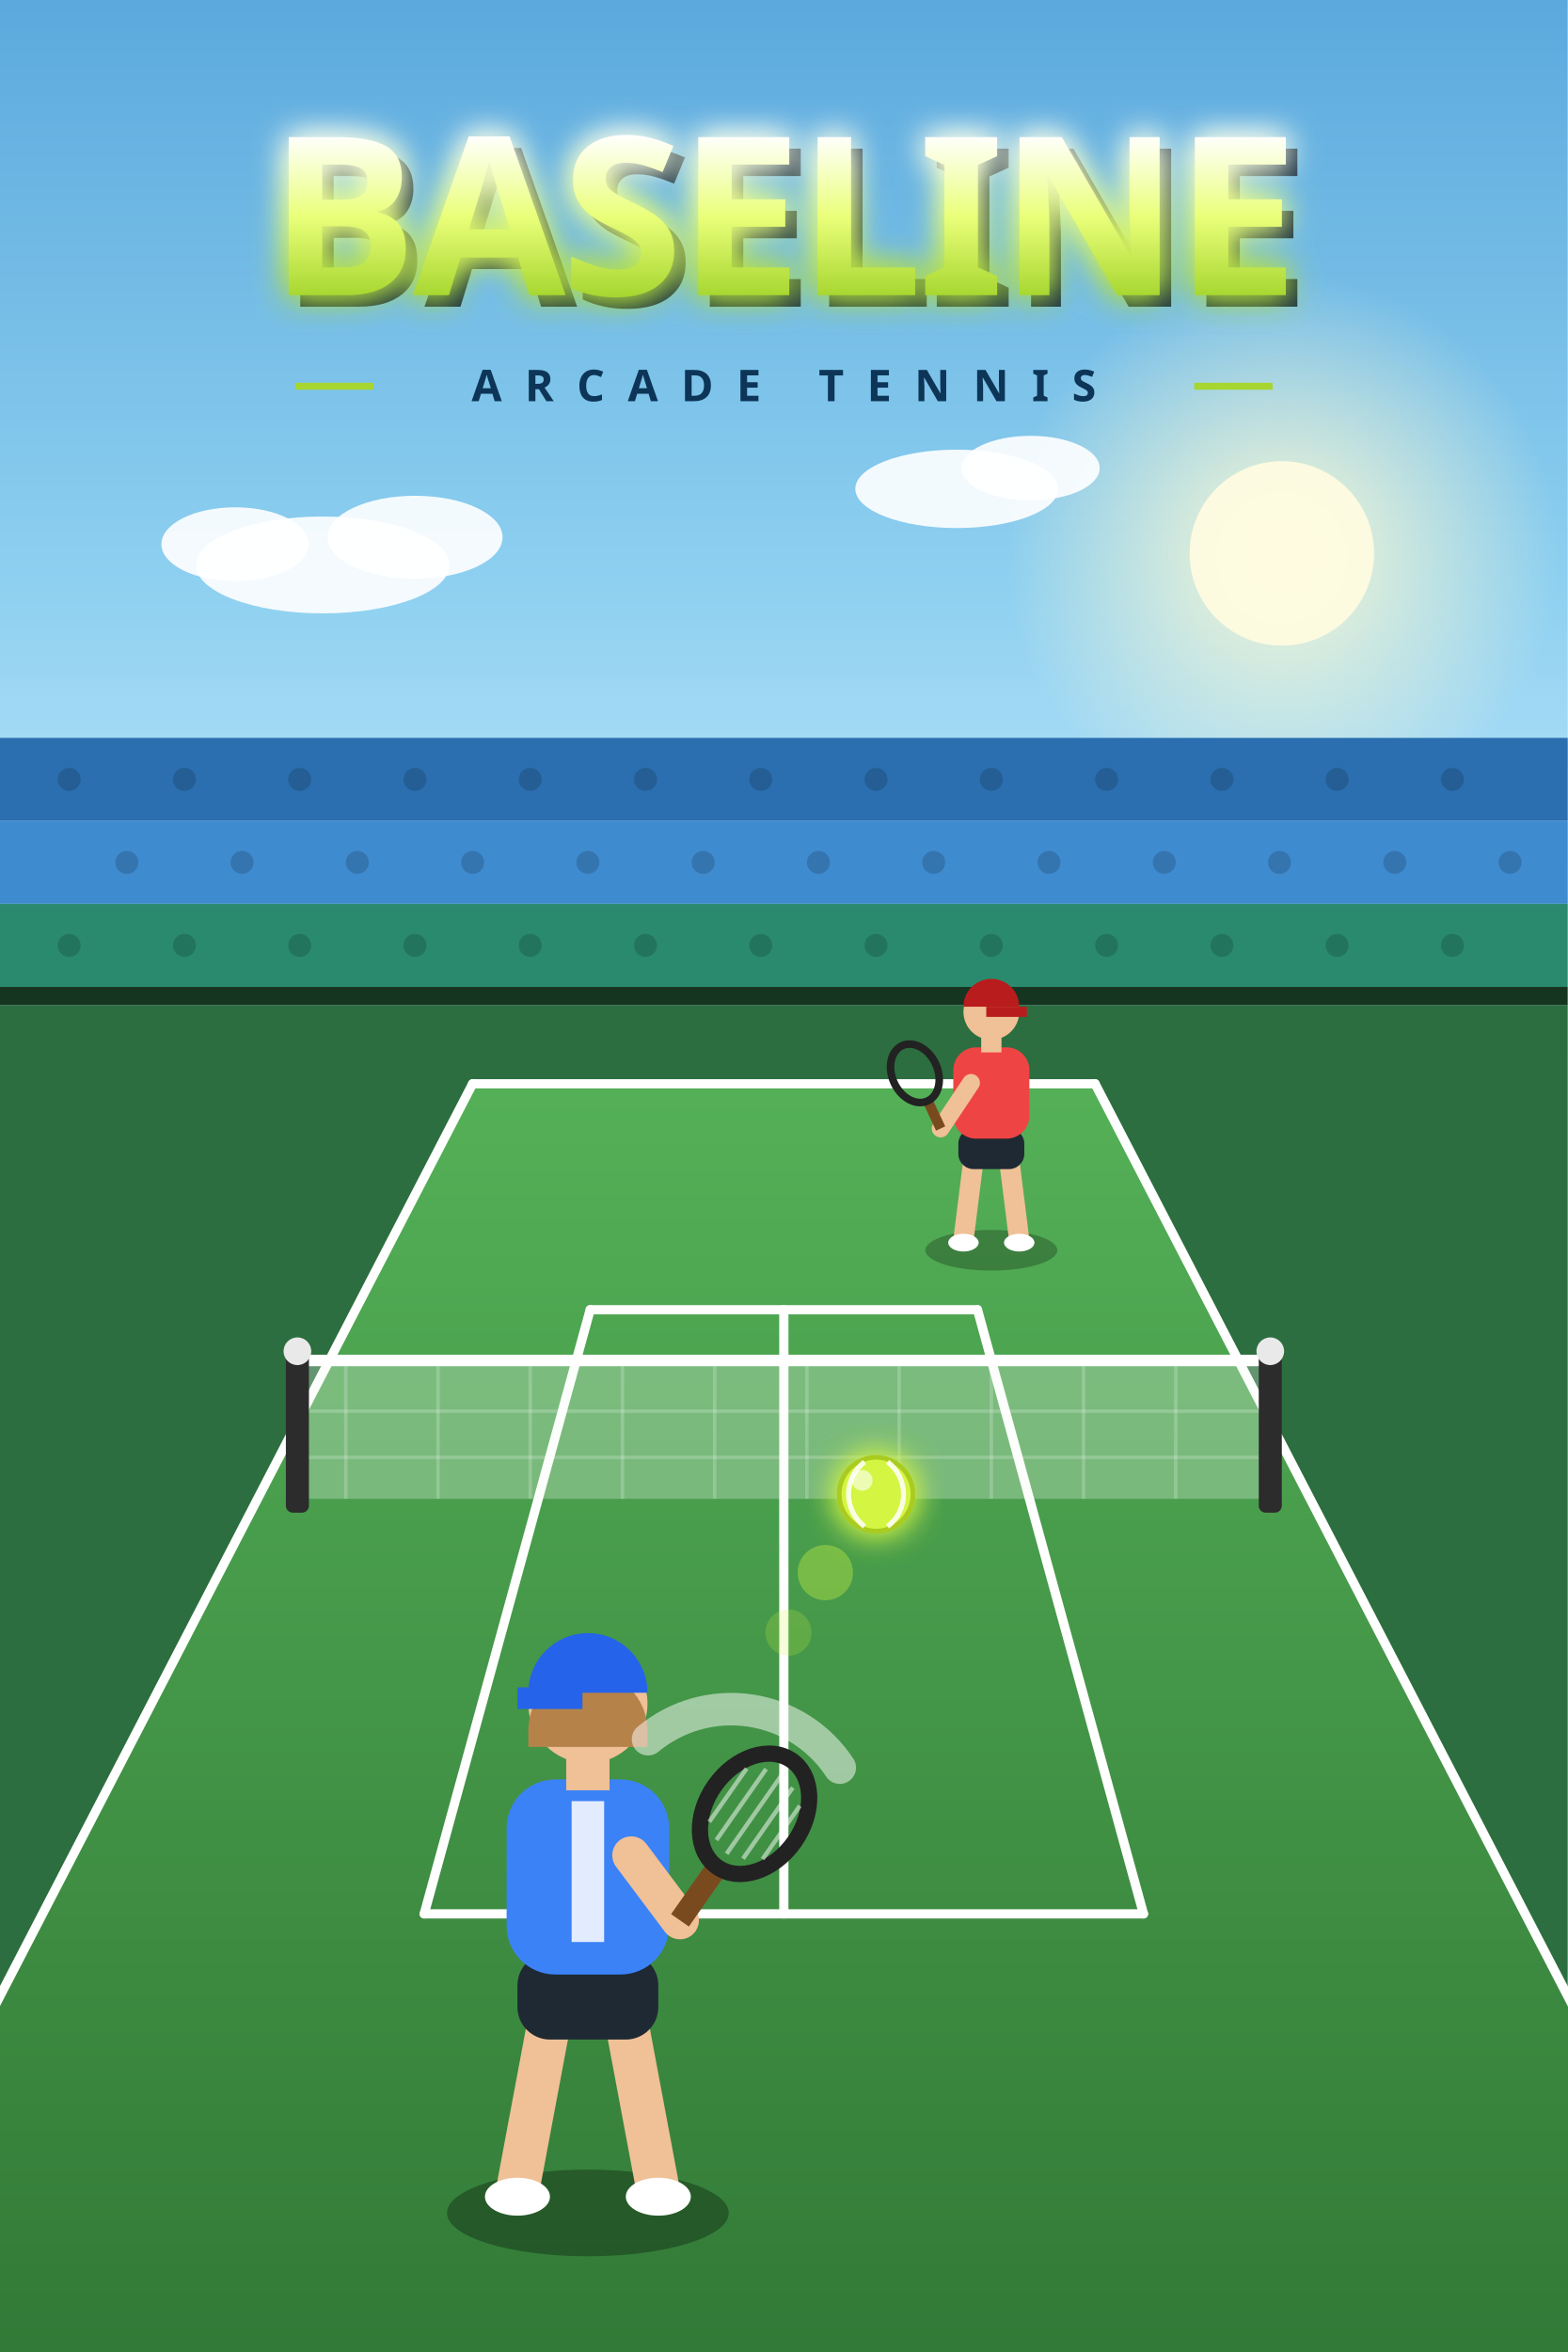
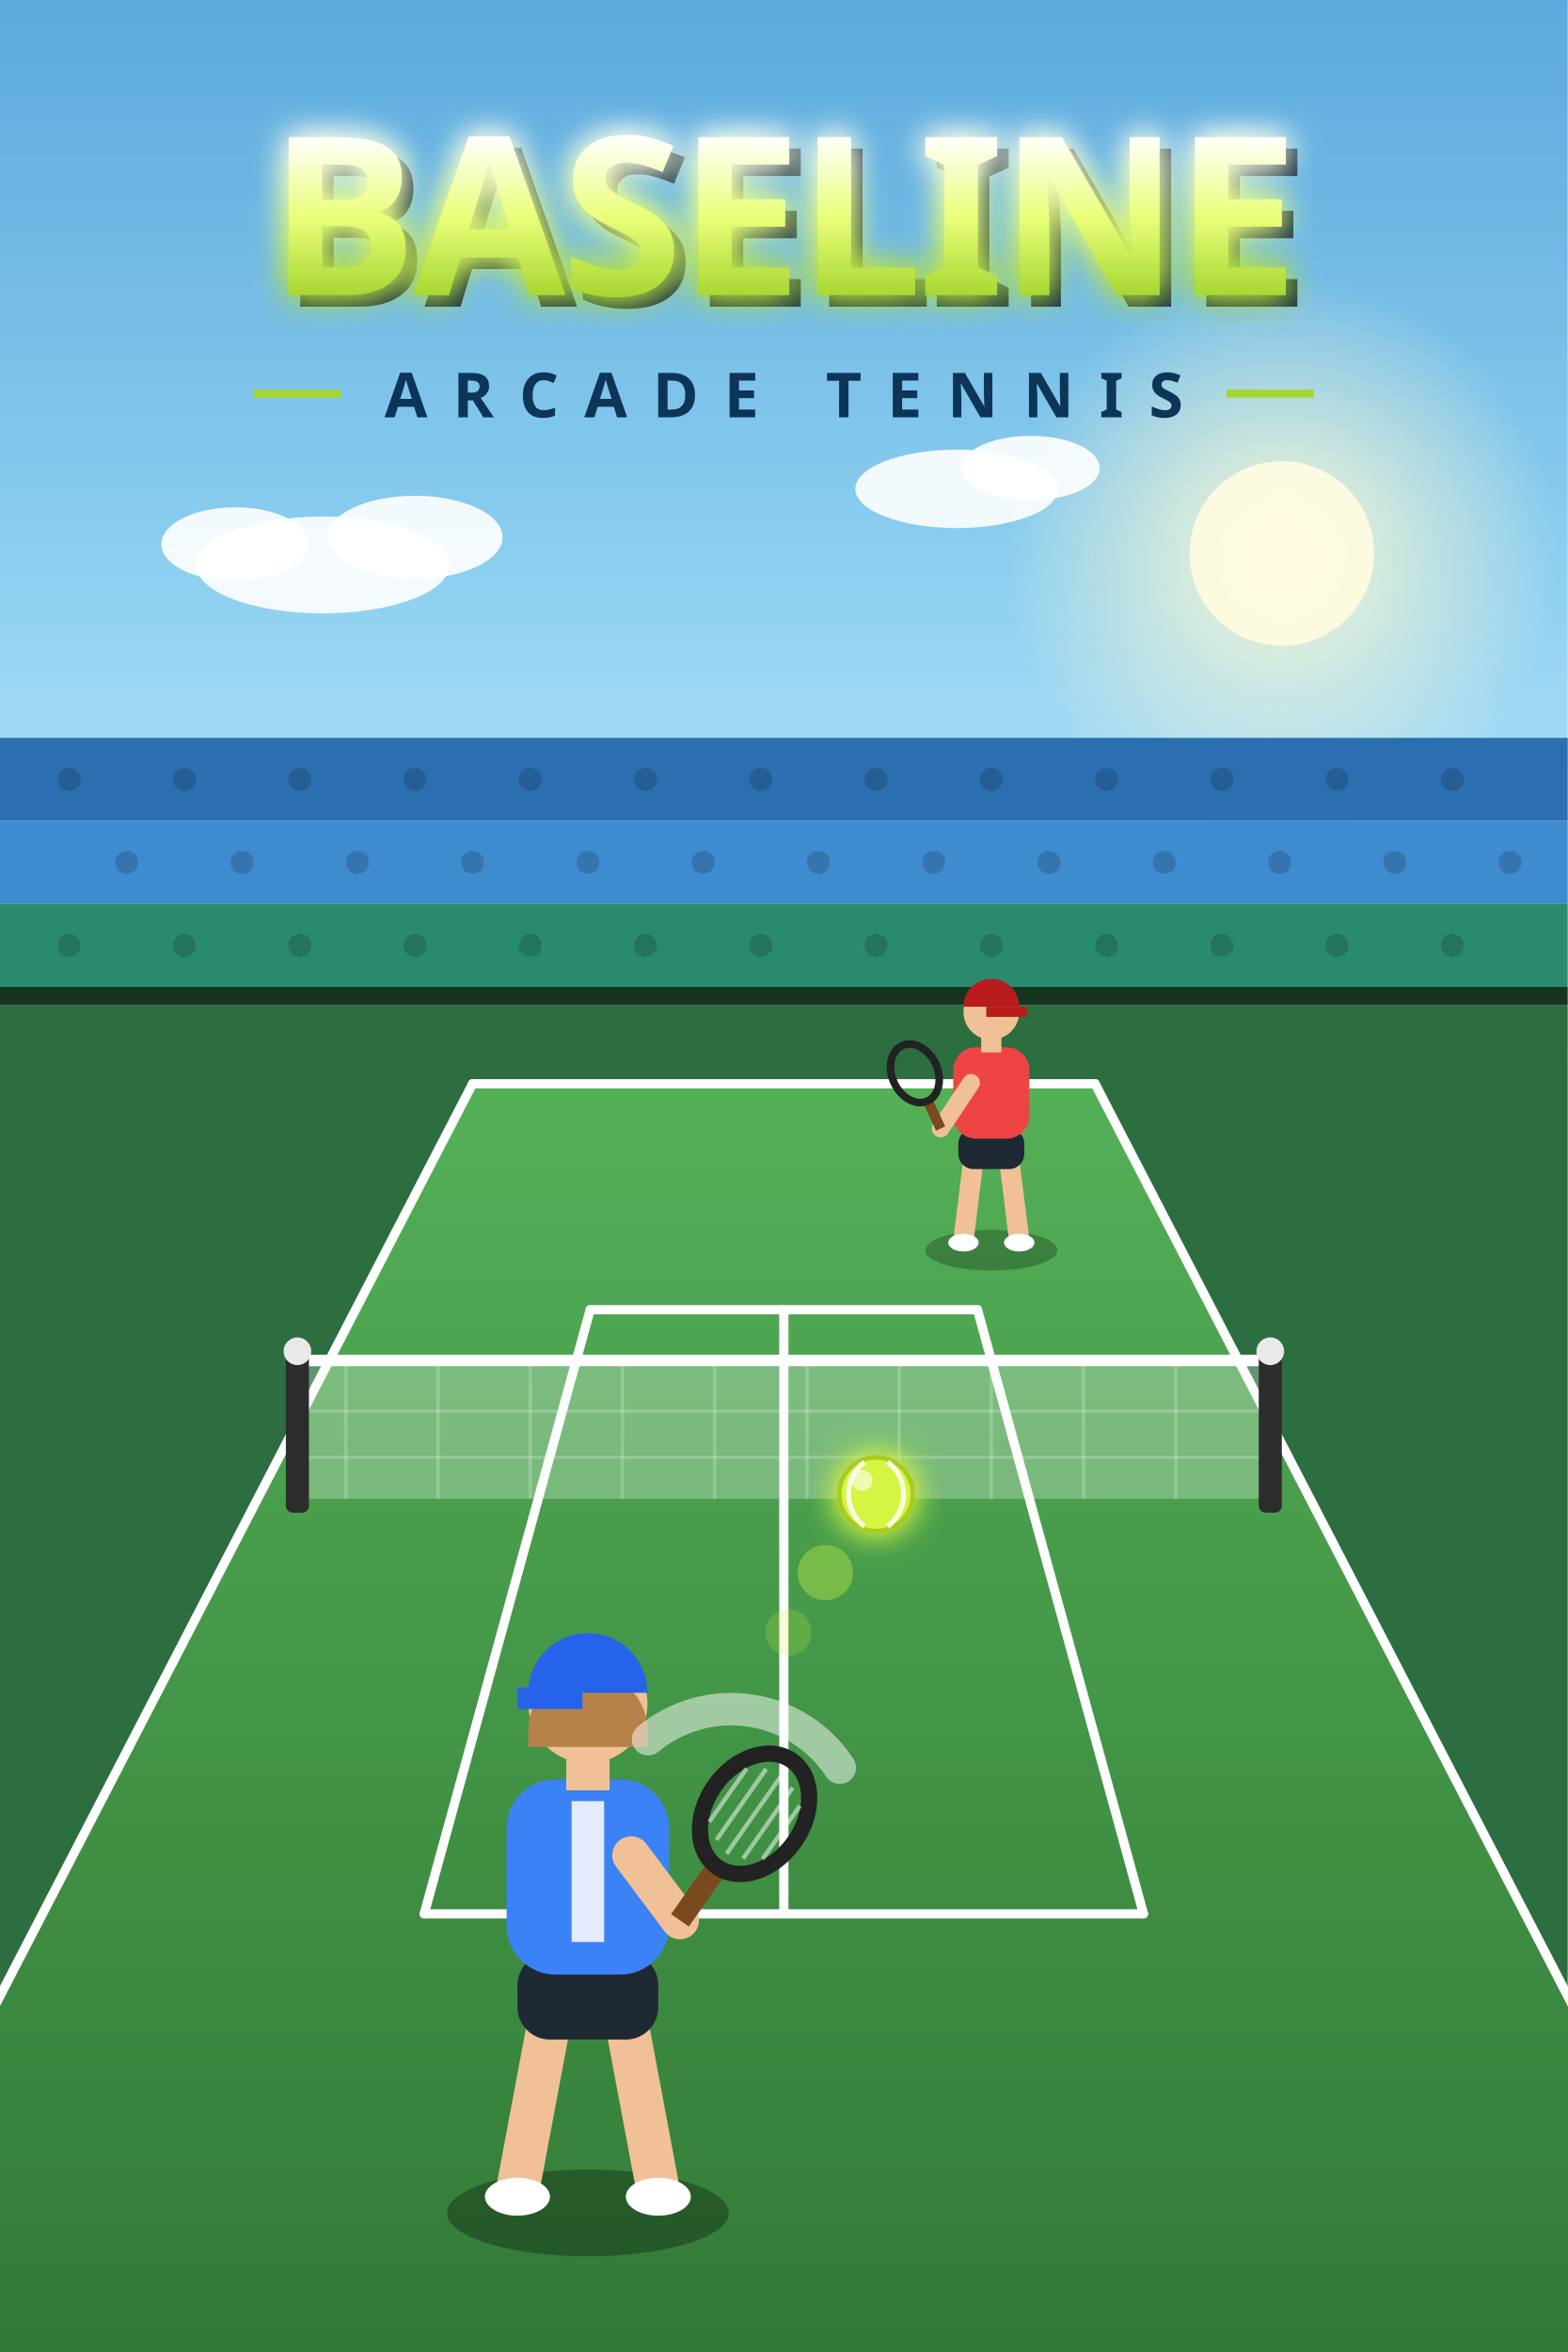
<svg xmlns="http://www.w3.org/2000/svg" viewBox="0 0 680 1020" width="400" height="600">
  <defs>
    <linearGradient id="bliSky" x1="0" y1="0" x2="0" y2="1">
      <stop offset="0" stop-color="#5ba9dd" />
      <stop offset="0.55" stop-color="#8ed0f0" />
      <stop offset="1" stop-color="#cdeeff" />
    </linearGradient>
    <linearGradient id="bliCourt" x1="0" y1="0" x2="0" y2="1">
      <stop offset="0" stop-color="#54b057" />
      <stop offset="1" stop-color="#327a37" />
    </linearGradient>
    <radialGradient id="bliSun" cx="50%" cy="50%" r="50%">
      <stop offset="0" stop-color="rgba(255,250,210,0.95)" />
      <stop offset="1" stop-color="rgba(255,250,210,0)" />
    </radialGradient>
    <linearGradient id="bliTitle" x1="0" y1="0" x2="0" y2="1">
      <stop offset="0" stop-color="#ffffff" />
      <stop offset="0.5" stop-color="#eaff7a" />
      <stop offset="1" stop-color="#a6d62f" />
    </linearGradient>
    <filter id="bliGlow" x="-40%" y="-80%" width="180%" height="260%">
      <feGaussianBlur in="SourceGraphic" stdDeviation="7" result="blur" />
      <feMerge>
        <feMergeNode in="blur" />
        <feMergeNode in="blur" />
        <feMergeNode in="SourceGraphic" />
      </feMerge>
    </filter>
  </defs>
  <rect width="680" height="460" fill="url(#bliSky)" />
  <circle cx="556" cy="240" r="120" fill="url(#bliSun)" />
  <circle cx="556" cy="240" r="40" fill="rgba(255,252,225,0.92)" />
  <g fill="rgba(255,255,255,0.9)">
    <ellipse cx="140" cy="245" rx="55" ry="21" />
    <ellipse cx="180" cy="233" rx="38" ry="18" />
    <ellipse cx="102" cy="236" rx="32" ry="16" />
    <ellipse cx="415" cy="212" rx="44" ry="17" />
    <ellipse cx="447" cy="203" rx="30" ry="14" />
  </g>
  <g>
    <rect x="0" y="320" width="680" height="36" fill="#2b6fb0" />
    <rect x="0" y="356" width="680" height="36" fill="#3f8bd0" />
    <rect x="0" y="392" width="680" height="36" fill="#2a8a6e" />
    <g fill="rgba(0,0,0,0.16)">
      <circle cx="30" cy="338" r="5" />
      <circle cx="80" cy="338" r="5" />
      <circle cx="130" cy="338" r="5" />
      <circle cx="180" cy="338" r="5" />
      <circle cx="230" cy="338" r="5" />
      <circle cx="280" cy="338" r="5" />
      <circle cx="330" cy="338" r="5" />
      <circle cx="380" cy="338" r="5" />
      <circle cx="430" cy="338" r="5" />
      <circle cx="480" cy="338" r="5" />
      <circle cx="530" cy="338" r="5" />
      <circle cx="580" cy="338" r="5" />
      <circle cx="630" cy="338" r="5" />
      <circle cx="55" cy="374" r="5" />
      <circle cx="105" cy="374" r="5" />
      <circle cx="155" cy="374" r="5" />
      <circle cx="205" cy="374" r="5" />
      <circle cx="255" cy="374" r="5" />
      <circle cx="305" cy="374" r="5" />
      <circle cx="355" cy="374" r="5" />
      <circle cx="405" cy="374" r="5" />
      <circle cx="455" cy="374" r="5" />
      <circle cx="505" cy="374" r="5" />
      <circle cx="555" cy="374" r="5" />
      <circle cx="605" cy="374" r="5" />
      <circle cx="655" cy="374" r="5" />
      <circle cx="30" cy="410" r="5" />
      <circle cx="80" cy="410" r="5" />
      <circle cx="130" cy="410" r="5" />
      <circle cx="180" cy="410" r="5" />
      <circle cx="230" cy="410" r="5" />
      <circle cx="280" cy="410" r="5" />
      <circle cx="330" cy="410" r="5" />
      <circle cx="380" cy="410" r="5" />
      <circle cx="430" cy="410" r="5" />
      <circle cx="480" cy="410" r="5" />
      <circle cx="530" cy="410" r="5" />
      <circle cx="580" cy="410" r="5" />
      <circle cx="630" cy="410" r="5" />
    </g>
  </g>
  <rect x="0" y="428" width="680" height="8" fill="#163521" />
  <rect x="0" y="436" width="680" height="584" fill="#2c6e3f" />
  <polygon points="205,470 475,470 760,1020 -80,1020" fill="url(#bliCourt)" />
  <g stroke="#ffffff" stroke-width="4" fill="none" stroke-linecap="round">
    <line x1="205" y1="470" x2="475" y2="470" />
    <line x1="205" y1="470" x2="-80" y2="1020" />
    <line x1="475" y1="470" x2="760" y2="1020" />
    <line x1="256" y1="568" x2="424" y2="568" />
    <line x1="184" y1="830" x2="496" y2="830" />
    <line x1="340" y1="568" x2="340" y2="830" />
    <line x1="256" y1="568" x2="184" y2="830" />
    <line x1="424" y1="568" x2="496" y2="830" />
  </g>
  <g>
    <polygon points="130,650 550,650 550,590 130,590" fill="rgba(245,250,245,0.28)" />
    <g stroke="rgba(255,255,255,0.2)" stroke-width="1.5">
      <line x1="150" y1="590" x2="150" y2="650" />
      <line x1="190" y1="590" x2="190" y2="650" />
      <line x1="230" y1="590" x2="230" y2="650" />
      <line x1="270" y1="590" x2="270" y2="650" />
      <line x1="310" y1="590" x2="310" y2="650" />
      <line x1="350" y1="590" x2="350" y2="650" />
      <line x1="390" y1="590" x2="390" y2="650" />
      <line x1="430" y1="590" x2="430" y2="650" />
      <line x1="470" y1="590" x2="470" y2="650" />
      <line x1="510" y1="590" x2="510" y2="650" />
      <line x1="130" y1="612" x2="550" y2="612" />
      <line x1="130" y1="632" x2="550" y2="632" />
    </g>
    <line x1="130" y1="590" x2="550" y2="590" stroke="#ffffff" stroke-width="5" />
    <rect x="124" y="586" width="10" height="70" rx="3" fill="#2c2c2c" />
    <rect x="546" y="586" width="10" height="70" rx="3" fill="#2c2c2c" />
    <circle cx="129" cy="586" r="6" fill="#e9e9e9" />
    <circle cx="551" cy="586" r="6" fill="#e9e9e9" />
  </g>
  <g transform="translate(430,540) scale(1.1)">
    <ellipse cx="0" cy="2" rx="26" ry="8" fill="rgba(0,0,0,0.25)" />
    <g stroke="#f0c096" stroke-width="8" stroke-linecap="round">
      <line x1="-7" y1="-34" x2="-11" y2="-2" />
      <line x1="7" y1="-34" x2="11" y2="-2" />
    </g>
    <ellipse cx="-11" cy="-1" rx="6" ry="3.5" fill="#fff" />
    <ellipse cx="11" cy="-1" rx="6" ry="3.5" fill="#fff" />
    <rect x="-13" y="-46" width="26" height="16" rx="6" fill="#1f2933" />
    <rect x="-15" y="-78" width="30" height="36" rx="9" fill="#ef4444" />
    <rect x="-4" y="-84" width="8" height="8" fill="#f0c096" />
    <circle cx="0" cy="-92" r="11" fill="#f0c096" />
    <path d="M -11 -94 A 11 11 0 0 1 11 -94 Z" fill="#b91c1c" />
    <rect x="-2" y="-94" width="16" height="4" fill="#b91c1c" />
    <g stroke="#f0c096" stroke-width="7" stroke-linecap="round">
      <line x1="-8" y1="-64" x2="-20" y2="-46" />
    </g>
    <g transform="translate(-20,-46) rotate(-115)">
      <line x1="0" y1="0" x2="13" y2="0" stroke="#7a4a1f" stroke-width="4" />
      <ellipse cx="24" cy="0" rx="12" ry="9" fill="none" stroke="#222" stroke-width="3" />
    </g>
  </g>
  <g>
    <circle cx="342" cy="708" r="10" fill="#d4f542" opacity="0.2" />
    <circle cx="358" cy="682" r="12" fill="#d4f542" opacity="0.35" />
    <circle cx="380" cy="648" r="16" fill="#d4f542" filter="url(#bliGlow)" />
    <circle cx="380" cy="648" r="16" fill="none" stroke="#aacb1f" stroke-width="2" />
    <path d="M 375 634 A 17.6 17.6 0 0 0 375 662" stroke="rgba(255,255,255,0.85)" stroke-width="2.2" fill="none" />
    <path d="M 385 634 A 17.6 17.6 0 0 1 385 662" stroke="rgba(255,255,255,0.85)" stroke-width="2.2" fill="none" />
    <circle cx="374" cy="642" r="4.5" fill="rgba(255,255,255,0.6)" />
  </g>
  <g transform="translate(255,955) scale(2.35)">
    <ellipse cx="0" cy="2" rx="26" ry="8" fill="rgba(0,0,0,0.3)" />
    <g stroke="#f0c096" stroke-width="8" stroke-linecap="round">
      <line x1="-7" y1="-34" x2="-13" y2="-2" />
      <line x1="7" y1="-34" x2="13" y2="-2" />
    </g>
    <ellipse cx="-13" cy="-1" rx="6" ry="3.5" fill="#fff" />
    <ellipse cx="13" cy="-1" rx="6" ry="3.5" fill="#fff" />
    <rect x="-13" y="-46" width="26" height="16" rx="6" fill="#1f2933" />
    <rect x="-15" y="-78" width="30" height="36" rx="9" fill="#3b82f6" />
    <rect x="-3" y="-74" width="6" height="26" fill="rgba(255,255,255,0.85)" />
    <rect x="-4" y="-84" width="8" height="8" fill="#f0c096" />
    <circle cx="0" cy="-92" r="11" fill="#f0c096" />
    <path d="M -11 -87 A 11 11 0 0 1 11 -87 L 11 -84 L -11 -84 Z" fill="#b5824a" />
    <path d="M -11 -94 A 11 11 0 0 1 11 -94 Z" fill="#2563eb" />
    <rect x="-13" y="-95" width="12" height="4" fill="#2563eb" />
    <g stroke="#f0c096" stroke-width="7" stroke-linecap="round">
      <line x1="8" y1="-64" x2="17" y2="-52" />
    </g>
    <g transform="translate(17,-52) rotate(-55)">
      <line x1="0" y1="0" x2="13" y2="0" stroke="#7a4a1f" stroke-width="4" />
      <ellipse cx="24" cy="0" rx="12" ry="9" fill="none" stroke="#222" stroke-width="3" />
      <g stroke="rgba(255,255,255,0.5)" stroke-width="0.8">
        <line x1="18" y1="-6" x2="30" y2="-6" />
        <line x1="16" y1="-3" x2="32" y2="-3" />
        <line x1="15" y1="0" x2="33" y2="0" />
        <line x1="16" y1="3" x2="32" y2="3" />
        <line x1="18" y1="6" x2="30" y2="6" />
      </g>
      <path d="M 24 -24 A 24 24 0 0 1 40 8" stroke="rgba(255,255,255,0.5)" stroke-width="6" fill="none" stroke-linecap="round" />
    </g>
  </g>
  <text x="345" y="133" text-anchor="middle" font-family="'Arial Black','Impact',sans-serif" font-weight="900" font-size="96" letter-spacing="-2" fill="rgba(6,20,42,0.85)">BASELINE</text>
  <text x="340" y="128" text-anchor="middle" font-family="'Arial Black','Impact',sans-serif" font-weight="900" font-size="96" letter-spacing="-2" fill="url(#bliTitle)" filter="url(#bliGlow)">BASELINE</text>
  <g>
-     <rect x="128" y="166" width="34" height="3" fill="#a6d62f" />
-     <text x="340" y="174" text-anchor="middle" font-family="'Segoe UI',sans-serif" font-weight="700" font-size="19" letter-spacing="10" fill="#0d3557">ARCADE TENNIS</text>
-     <rect x="518" y="166" width="34" height="3" fill="#a6d62f" />
+     <rect x="110" y="169" width="38" height="3.4" fill="#a6d62f" />
+     <text x="340" y="181" text-anchor="middle" font-family="'Segoe UI',sans-serif" font-weight="700" font-size="27" letter-spacing="11" fill="#0d3557">ARCADE TENNIS</text>
+     <rect x="532" y="169" width="38" height="3.4" fill="#a6d62f" />
  </g>
</svg>
